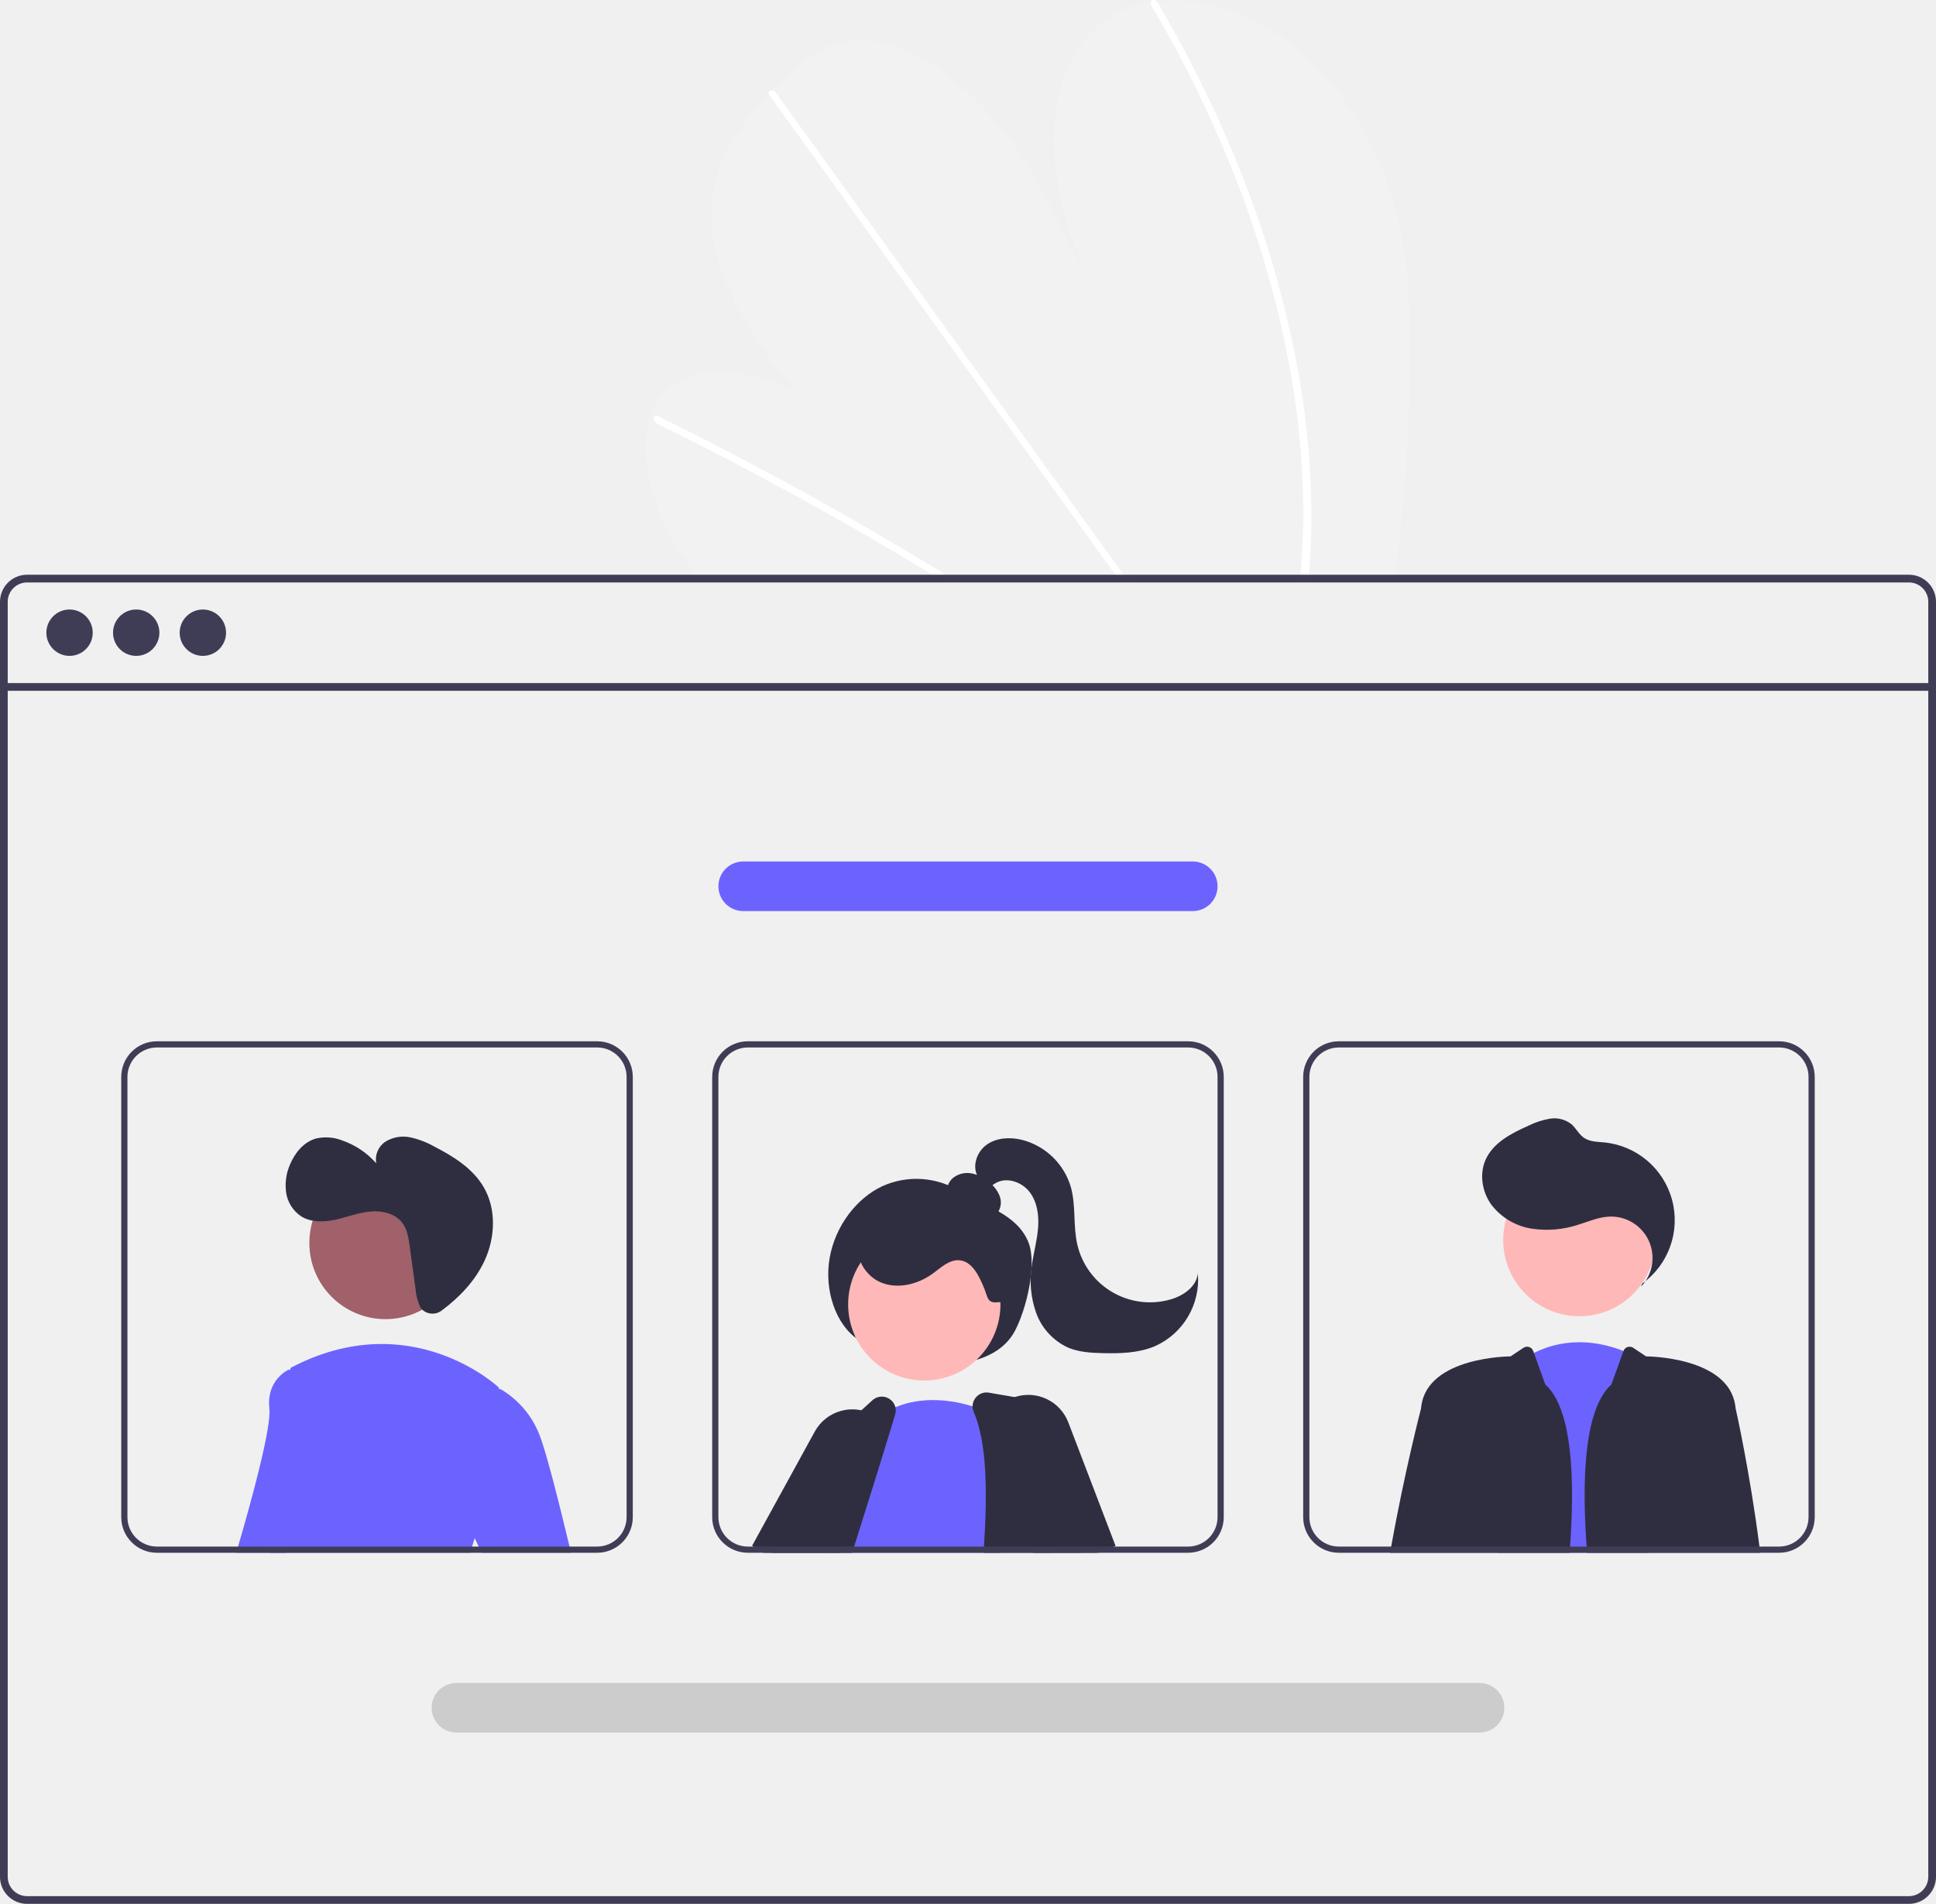
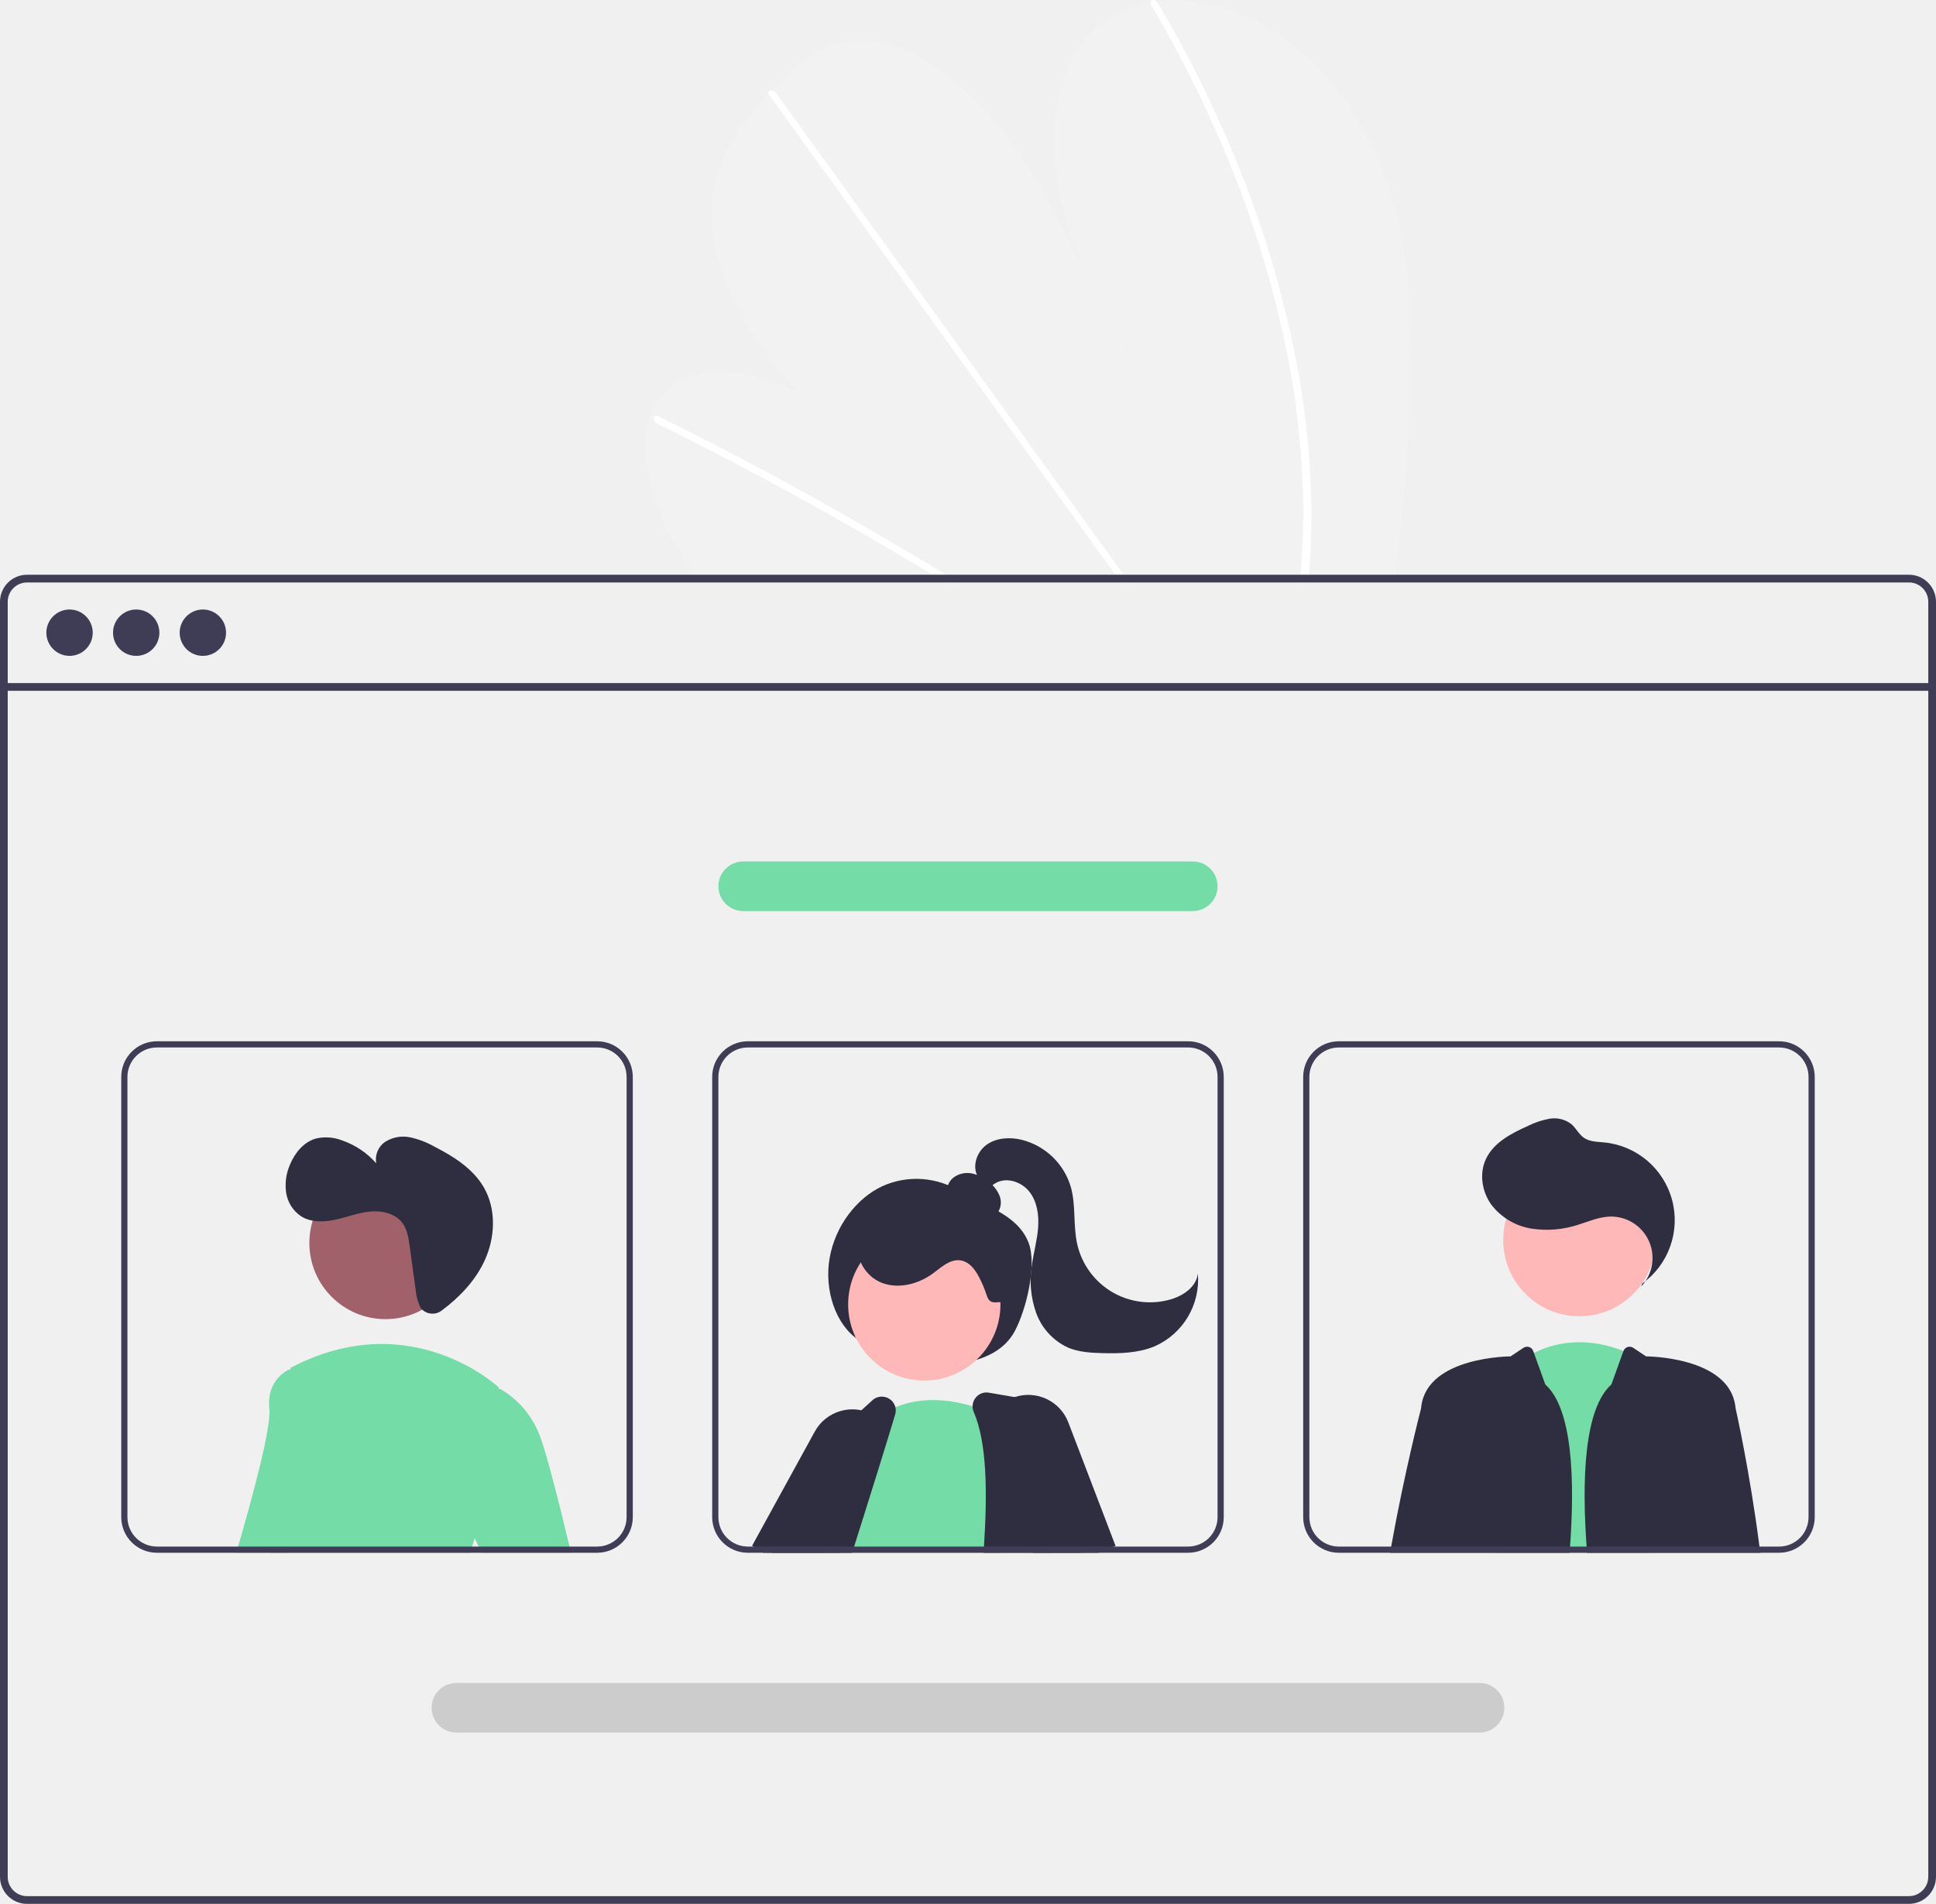
<svg xmlns="http://www.w3.org/2000/svg" data-name="Layer 1" width="624.45" height="614.164" viewBox="0 0 624.45 614.164">
  <path d="M742.585,257.032a554.594,554.594,0,0,1-4.83,71.29c-.11.83-.23,1.66-.34,2.49H514.135c-.66-.82-1.31-1.65-1.94-2.49-2.1-2.78-4.07-5.64-5.88-8.6-8.7-14.26-12.74-30.99-8.85-42.57l.07-.18a20.282,20.282,0,0,1,3.92-6.9c8.96-10.2,27.2-8.61,43.79-.51-14.93-16.16-26.86-36.59-27.86-54.88-.98-17.84,8.28-30.64,18.34-41.53.33-.36.66-.71.99-1.06.16-.18.33-.35.49-.53,7.85-8.3,17.01-16.49,30.34-15.58,14.62,1,30.89,13.15,42.33,27.35,11.44,14.19,19.08,30.34,26.82,46.1,7.75,15.75,16.13,31.9,28.5,45.33-16.77-20.97-30.33-44.86-35.42-68.14s-.85-45.69,13.93-56.75a34.713,34.713,0,0,1,15.17-6.22c.64-.11,1.29-.2,1.95-.28,13.73-1.64,30.16,3.02,44.18,14.3,15.44,12.42,26.2,30.9,31.6,48.47C742.005,223.712,742.665,240.652,742.585,257.032Z" transform="translate(-287.7751 -142.9181)" fill="#f2f2f2" />
  <path d="M596.915,330.812h-4.27q-2.041-1.26-4.1-2.49c-.85-.53-1.71-1.04-2.57-1.56q-21.315-12.855-42.89-24.65-21.555-11.805-43.32-22.51a1.789,1.789,0,0,1-1.04-2.04.516.516,0,0,1,.07-.15c.2-.38.65-.54,1.31-.22,1.78.88,3.57,1.76,5.35,2.66q21.825,10.89,43.47,22.88,21.63,11.985,43.02,25.04c.3.18.6.37.9.55C594.205,329.152,595.555,329.982,596.915,330.812Z" transform="translate(-287.7751 -142.9181)" fill="#fff" />
  <path d="M651.965,330.812h-2.64c-.6-.83-1.19-1.66-1.79-2.49q-21.149-29.31-42.29-58.62-34.62-47.985-69.22-95.97a1.7,1.7,0,0,1-.3-.58c-.2-.71.32-1.13.99-1.06a2.006,2.006,0,0,1,1.4.88q19.41,26.91,38.81,53.8,34.44,47.745,68.87,95.48c1.46,2.02,2.92,4.05,4.38,6.07C650.775,329.152,651.375,329.982,651.965,330.812Z" transform="translate(-287.7751 -142.9181)" fill="#fff" />
  <path d="M710.695,315.152c-.11,4.45-.38,8.83-.74,13.17q-.105,1.245-.21,2.49h-2.77c.08-.83.16-1.66.23-2.49.55-6.27.93-12.61.95-19.12a266.656,266.656,0,0,0-5.55-53.72,334.665,334.665,0,0,0-16.57-55.75,383.492,383.492,0,0,0-26.91-55.1,1.476,1.476,0,0,1-.25-.98c.11-.79,1.16-1.03,1.95-.28a2.293,2.293,0,0,1,.4.5q1.935,3.285,3.8,6.59a383.227,383.227,0,0,1,25.77,55.3,333.082,333.082,0,0,1,15.47,55.84A263.074,263.074,0,0,1,710.695,315.152Z" transform="translate(-287.7751 -142.9181)" fill="#fff" />
  <path d="M903.495,328.322h-607a8.728,8.728,0,0,0-8.72,8.72V748.362a8.728,8.728,0,0,0,8.72,8.72h607a8.712,8.712,0,0,0,6.63-3.06,2.046,2.046,0,0,0,.19-.24,8.167,8.167,0,0,0,1.25-2.11,8.507,8.507,0,0,0,.66-3.31V337.042A8.73,8.73,0,0,0,903.495,328.322Zm6.24,420.04a6.175,6.175,0,0,1-1.03,3.42,6.446,6.446,0,0,1-2.36,2.12,6.184,6.184,0,0,1-2.85.69h-607a6.238,6.238,0,0,1-6.23-6.23V337.042a6.238,6.238,0,0,1,6.23-6.23h607a6.239,6.239,0,0,1,6.24,6.23Z" transform="translate(-287.7751 -142.9181)" fill="#3f3d56" />
  <rect x="1.243" y="220.353" width="621.957" height="2.493" fill="#3f3d56" />
  <circle cx="22.432" cy="204.1" r="7.478" fill="#3f3d56" />
  <circle cx="43.932" cy="204.1" r="7.478" fill="#3f3d56" />
  <circle cx="65.433" cy="204.1" r="7.478" fill="#3f3d56" />
  <path d="M564.752,575.192c-7.479-4.869-11.199-16.184-9.367-26.531s8.734-19.261,17.008-23.104a26.649,26.649,0,0,1,25.228,1.793c7.587,4.639,18.317,7.18,21.92,16.462,2.769,7.133-.743,21.617-4.469,28.546-3.221,5.988-9.341,8.727-15.091,9.918a45.34,45.34,0,0,1-36.669-8.461Z" transform="translate(-287.7751 -142.9181)" fill="#2f2e41" />
  <polygon points="273.076 487.234 267.096 497.544 266.306 498.904 265.156 500.904 247.526 500.904 248.716 498.904 251.796 493.714 258.976 481.594 267.106 484.844 273.076 487.234" fill="#ffb8b8" />
  <path d="M533.981,643.822l-3.22-2-.4-.25,20.21-36.83a13.731,13.731,0,0,1,8.25-6.62,13.575,13.575,0,0,1,6.78-.25,13.354,13.354,0,0,1,3.74,1.4,13.089,13.089,0,0,1,1.39.88,13.349,13.349,0,0,1,4.1,4.62,13.817,13.817,0,0,1-.42,13.95l-7.79,12.45-6.66,10.65-1.25,2h-24.73Z" transform="translate(-287.7751 -142.9181)" fill="#2f2e41" />
  <circle cx="298.13" cy="420.784" r="24.561" fill="#ffb8b8" />
-   <path d="M610.561,643.822h-55.21l.25-.71q-.21-.645-.39-1.29c-.13-.45-.24-.91-.34-1.36a30.194,30.194,0,0,1,.01-12.7c3.05-14.98,15.22-27.15,15.22-27.15.21-.16.42-.31.63-.46a27.785,27.785,0,0,1,5.85-3.28c9.04-3.75,18.52-2.24,24.89-.3a49.669,49.669,0,0,1,6.49,2.47c.74.35,1.14.57,1.14.57l.63,19.21.76,23Z" transform="translate(-287.7751 -142.9181)" fill="#6c63ff" />
+   <path d="M610.561,643.822h-55.21l.25-.71q-.21-.645-.39-1.29c-.13-.45-.24-.91-.34-1.36a30.194,30.194,0,0,1,.01-12.7c3.05-14.98,15.22-27.15,15.22-27.15.21-.16.42-.31.63-.46a27.785,27.785,0,0,1,5.85-3.28c9.04-3.75,18.52-2.24,24.89-.3a49.669,49.669,0,0,1,6.49,2.47c.74.35,1.14.57,1.14.57l.63,19.21.76,23Z" transform="translate(-287.7751 -142.9181)" fill="#73dca7" />
  <path d="M636.101,641.822l-4.22-21.46-4.26-21.64a4.519,4.519,0,0,0-3.65-3.57l-8.92-1.54-8.3-1.43a4.459,4.459,0,0,0-4.31,1.65,4.41,4.41,0,0,0-.97,2.74,4.521,4.521,0,0,0,.37,1.79c4.33,10.1,4.41,26.09,3.31,43.46-.05.66-.09,1.33-.14,2H636.501Z" transform="translate(-287.7751 -142.9181)" fill="#2f2e41" />
  <path d="M576.581,596.872a4.527,4.527,0,0,0-7.15-2.48l-3.83,3.48-15.68,14.28a4.345,4.345,0,0,0-1.12,1.59c-1.77,4.23-5.22,12.58-9.23,22.89q-.975,2.52-2.01,5.19c-.24.66-.5,1.33-.76,2h25.84c.21-.67.42-1.34.63-2,1.15-3.63,2.27-7.19,3.35-10.65,3.16-10.05,6.01-19.18,8.21-26.4q.915-3,1.67-5.54A4.528,4.528,0,0,0,576.581,596.872Z" transform="translate(-287.7751 -142.9181)" fill="#2f2e41" />
  <polygon points="354.126 500.904 355.796 500.904 355.566 500.344 354.956 498.904 345.546 476.574 344.106 477.444 332.546 484.434 338.476 498.904 339.296 500.904 348.726 500.904 354.126 500.904" fill="#ffb8b8" />
  <path d="M632.361,601.782a13.821,13.821,0,0,0-17.31-8.17,12.41,12.41,0,0,0-1.27.5,13.647,13.647,0,0,0-5.82,4.93,13.205,13.205,0,0,0-1.43,2.77,13.742,13.742,0,0,0,.31,10.57l2.89,6.44,10.34,23,.9,2H641.901l1.44-.56,3.74-1.44.52-.2Z" transform="translate(-287.7751 -142.9181)" fill="#2f2e41" />
  <path d="M605.195,535.494a4.063,4.063,0,0,0,4.622-1.754,5.851,5.851,0,0,0,.338-5.143,10.736,10.736,0,0,0-3.195-4.215,12.406,12.406,0,0,0-5.617-2.908,7.461,7.461,0,0,0-6.053,1.331,5.377,5.377,0,0,0-1.826,5.722c.636,1.844,2.358,3.08,4.079,4a27.094,27.094,0,0,0,11.038,3.138Z" transform="translate(-287.7751 -142.9181)" fill="#2f2e41" />
  <path d="M609.973,562.969c-3.949.544-3.442-1.465-5.023-5.124s-3.698-8.002-7.667-8.373c-3.252-.304-5.932,2.296-8.567,4.227-4.696,3.441-11.025,5.126-16.469,3.061s-9.227-8.553-7.161-13.996a11.943,11.943,0,0,1,6.907-6.529,24.028,24.028,0,0,1,9.623-1.337,49.647,49.647,0,0,1,20.864,5.341c4.472,2.272,8.826,5.523,10.522,10.244s2.813,11.355-2.038,12.632Z" transform="translate(-287.7751 -142.9181)" fill="#2f2e41" />
  <path d="M603.177,522.509c-1.952-3.397-.341-8.059,2.853-10.329s7.477-2.493,11.288-1.582a22.166,22.166,0,0,1,15.9,15.411c1.617,5.941.656,12.322,2.025,18.326A24.049,24.049,0,0,0,665.466,562.06c4.102-1.205,8.271-4.133,8.674-8.389A23.518,23.518,0,0,1,660.212,577.22c-5.285,2.205-11.18,2.348-16.905,2.201-3.731-.096-7.546-.32-10.988-1.764A19.667,19.667,0,0,1,621.986,566.454a31.129,31.129,0,0,1-1.375-15.435c.563-4.028,1.684-7.977,1.997-12.032s-.281-8.386-2.781-11.594-7.276-4.847-10.83-2.87c-1.429.795-2.581,2.093-4.133,2.605s-3.752-.388-3.611-2.017Z" transform="translate(-287.7751 -142.9181)" fill="#2f2e41" />
-   <path d="M770.781,643.822l.19-2,5.64-58.68a35.917,35.917,0,0,1,5.93-3.77c11.61-5.85,22.81-3.05,28.87-.63a31.591,31.591,0,0,1,4.64,2.27l3.3,60.81.11,2Z" transform="translate(-287.7751 -142.9181)" fill="#6c63ff" />
+   <path d="M770.781,643.822l.19-2,5.64-58.68a35.917,35.917,0,0,1,5.93-3.77c11.61-5.85,22.81-3.05,28.87-.63a31.591,31.591,0,0,1,4.64,2.27l3.3,60.81.11,2Z" transform="translate(-287.7751 -142.9181)" fill="#73dca7" />
  <circle cx="509.419" cy="400.045" r="24.561" fill="#ffb8b8" />
  <path d="M817.122,557.94a13.369,13.369,0,0,0-10.145-22.564c-3.396.114-6.596,1.503-9.838,2.523a32.535,32.535,0,0,1-15.285,1.376,20.41,20.41,0,0,1-13.016-7.686c-3.039-4.177-3.986-9.969-1.84-14.667,2.478-5.423,8.268-8.412,13.714-10.84a25.063,25.063,0,0,1,6.962-2.288,8.929,8.929,0,0,1,6.926,1.746c1.53,1.316,2.427,3.295,4.093,4.436,1.875,1.284,4.31,1.25,6.571,1.477a25.205,25.205,0,0,1,12.208,45.54Z" transform="translate(-287.7751 -142.9181)" fill="#2f2e41" />
  <path d="M786.201,589.532l-3.66-10.16-.229-.633a2.104,2.104,0,0,0-3.146-1.037l-4.155,2.77s-26.65,0-28.79,15.99c-.03.25-.07.53-.1.83a.155.155,0,0,1-.01.04c-.27,1.05-5.3,20.49-9.62,44.49-.12.66-.24,1.33-.36,2h57.91v-0C795.926,619.713,794.871,597.297,786.201,589.532Z" transform="translate(-287.7751 -142.9181)" fill="#2f2e41" />
  <path d="M855.281,641.822c-3.16-24.62-7.68-44.53-7.68-44.53-.04-.3-.08-.58-.11-.83-2.13-15.99-28.78-15.99-28.78-15.99l-4.153-2.769a2.104,2.104,0,0,0-3.147,1.039l-3.89,10.79c-8.67,7.765-9.725,30.181-7.84,54.289l0.0.001h55.85C855.451,643.152,855.361,642.482,855.281,641.822Z" transform="translate(-287.7751 -142.9181)" fill="#2f2e41" />
-   <path d="M386.201,585.762l-5.94,56.06-.21,2H363.981c.19-.65.38-1.32.58-2,4.56-15.64,10.77-38.47,10.1-44.52-1.05-9.44,6.3-12.59,6.3-12.59l.46.09Z" transform="translate(-287.7751 -142.9181)" fill="#6c63ff" />
+   <path d="M386.201,585.762l-5.94,56.06-.21,2H363.981c.19-.65.38-1.32.58-2,4.56-15.64,10.77-38.47,10.1-44.52-1.05-9.44,6.3-12.59,6.3-12.59l.46.09Z" transform="translate(-287.7751 -142.9181)" fill="#73dca7" />
  <circle cx="124.343" cy="400.979" r="24.561" fill="#a0616a" />
-   <path d="M443.911,631.922a40.266,40.266,0,0,0-3.03,7.16c-.29.88-.57,1.8-.83,2.74-.19.65-.36,1.32-.53,2H374.741c.09-.66.17-1.33.26-2,3.31-26.15,5.99-52.69,6.42-57.02.04-.41.06-.62.06-.62,38.82-20.46,67.15,6.3,67.15,6.3s.04.19.1.56C449.351,594.782,452.511,616.622,443.911,631.922Z" transform="translate(-287.7751 -142.9181)" fill="#6c63ff" />
-   <path d="M440.881,639.082l-4.32-9.26,1.05-36.72,11.12-2.06.39-.07a29.445,29.445,0,0,1,12.62,14.72c2.16,5.4,6.27,21.64,9.74,36.13.16.67.32,1.34.48,2H443.091l-.93-2Z" transform="translate(-287.7751 -142.9181)" fill="#6c63ff" />
+   <path d="M443.911,631.922a40.266,40.266,0,0,0-3.03,7.16c-.29.88-.57,1.8-.83,2.74-.19.65-.36,1.32-.53,2H374.741c.09-.66.17-1.33.26-2,3.31-26.15,5.99-52.69,6.42-57.02.04-.41.06-.62.06-.62,38.82-20.46,67.15,6.3,67.15,6.3s.04.19.1.56C449.351,594.782,452.511,616.622,443.911,631.922Z" transform="translate(-287.7751 -142.9181)" fill="#73dca7" />
+   <path d="M440.881,639.082l-4.32-9.26,1.05-36.72,11.12-2.06.39-.07a29.445,29.445,0,0,1,12.62,14.72c2.16,5.4,6.27,21.64,9.74,36.13.16.67.32,1.34.48,2H443.091l-.93-2Z" transform="translate(-287.7751 -142.9181)" fill="#73dca7" />
  <path d="M480.391,478.822h-142.02a11.504,11.504,0,0,0-11.49,11.49v142.02a11.504,11.504,0,0,0,11.49,11.49h142.02a11.497,11.497,0,0,0,11.49-11.49v-142.02A11.497,11.497,0,0,0,480.391,478.822Zm9.49,153.51a9.498,9.498,0,0,1-9.49,9.49h-142.02a9.505,9.505,0,0,1-9.49-9.49v-142.02a9.505,9.505,0,0,1,9.49-9.49h142.02a9.498,9.498,0,0,1,9.49,9.49Zm-109.62,9.49-.21,2h59.47c.17-.68.34-1.35.53-2Z" transform="translate(-287.7751 -142.9181)" fill="#3f3d56" />
  <path d="M671.001,478.822h-142.02a11.504,11.504,0,0,0-11.49,11.49v142.02a11.504,11.504,0,0,0,11.49,11.49h142.02a11.497,11.497,0,0,0,11.49-11.49v-142.02A11.497,11.497,0,0,0,671.001,478.822Zm9.49,153.51a9.498,9.498,0,0,1-9.49,9.49h-142.02a9.505,9.505,0,0,1-9.49-9.49v-142.02a9.505,9.505,0,0,1,9.49-9.49h142.02a9.498,9.498,0,0,1,9.49,9.49Zm-125.28,9.49q.18.645.39,1.29l-.25.71h49.66c.05-.67.09-1.34.14-2Z" transform="translate(-287.7751 -142.9181)" fill="#3f3d56" />
  <path d="M861.621,478.822h-142.02a11.497,11.497,0,0,0-11.49,11.49v142.02a11.497,11.497,0,0,0,11.49,11.49h142.02a11.504,11.504,0,0,0,11.49-11.49v-142.02A11.504,11.504,0,0,0,861.621,478.822Zm9.49,153.51a9.504,9.504,0,0,1-9.49,9.49h-142.02a9.498,9.498,0,0,1-9.49-9.49v-142.02a9.498,9.498,0,0,1,9.49-9.49h142.02a9.504,9.504,0,0,1,9.49,9.49Zm-76.92,9.49c-.05.66-.1,1.33-.15,2h43.09c.08-.66.17-1.33.25-2Z" transform="translate(-287.7751 -142.9181)" fill="#3f3d56" />
  <path d="M764.996,701.822h-330a8,8,0,1,1,0-16h330a8,8,0,1,1,0,16Z" transform="translate(-287.7751 -142.9181)" fill="#ccc" />
-   <path d="M672.496,436.822h-145a8,8,0,0,1,0-16h145a8,8,0,0,1,0,16Z" transform="translate(-287.7751 -142.9181)" fill="#6c63ff" />
+   <path d="M672.496,436.822h-145a8,8,0,0,1,0-16h145a8,8,0,0,1,0,16Z" transform="translate(-287.7751 -142.9181)" fill="#73dca7" />
  <path d="M423.866,565.296a4.853,4.853,0,0,0,6.346.407c5.789-4.291,10.87-9.632,13.878-16.147,3.446-7.465,3.831-16.625-.324-23.72-3.512-5.998-9.714-9.868-15.896-13.046a28.271,28.271,0,0,0-7.674-2.958,10.937,10.937,0,0,0-7.952,1.283,6.868,6.868,0,0,0-3.101,7.091A25.847,25.847,0,0,0,398.111,510.8a14.267,14.267,0,0,0-8.425-.611c-3.923,1.113-6.786,4.598-8.353,8.362a16.724,16.724,0,0,0-1.262,9.125,11.147,11.147,0,0,0,4.871,7.635c3.243,2.007,7.381,1.862,11.105,1.042s7.33-2.246,11.126-2.606,8.024.586,10.335,3.62c1.627,2.137,2.045,4.928,2.41,7.589l1.9,13.839a16.881,16.881,0,0,0,1.51,5.783A3.333,3.333,0,0,0,423.866,565.296Z" transform="translate(-287.7751 -142.9181)" fill="#2f2e41" />
</svg>
